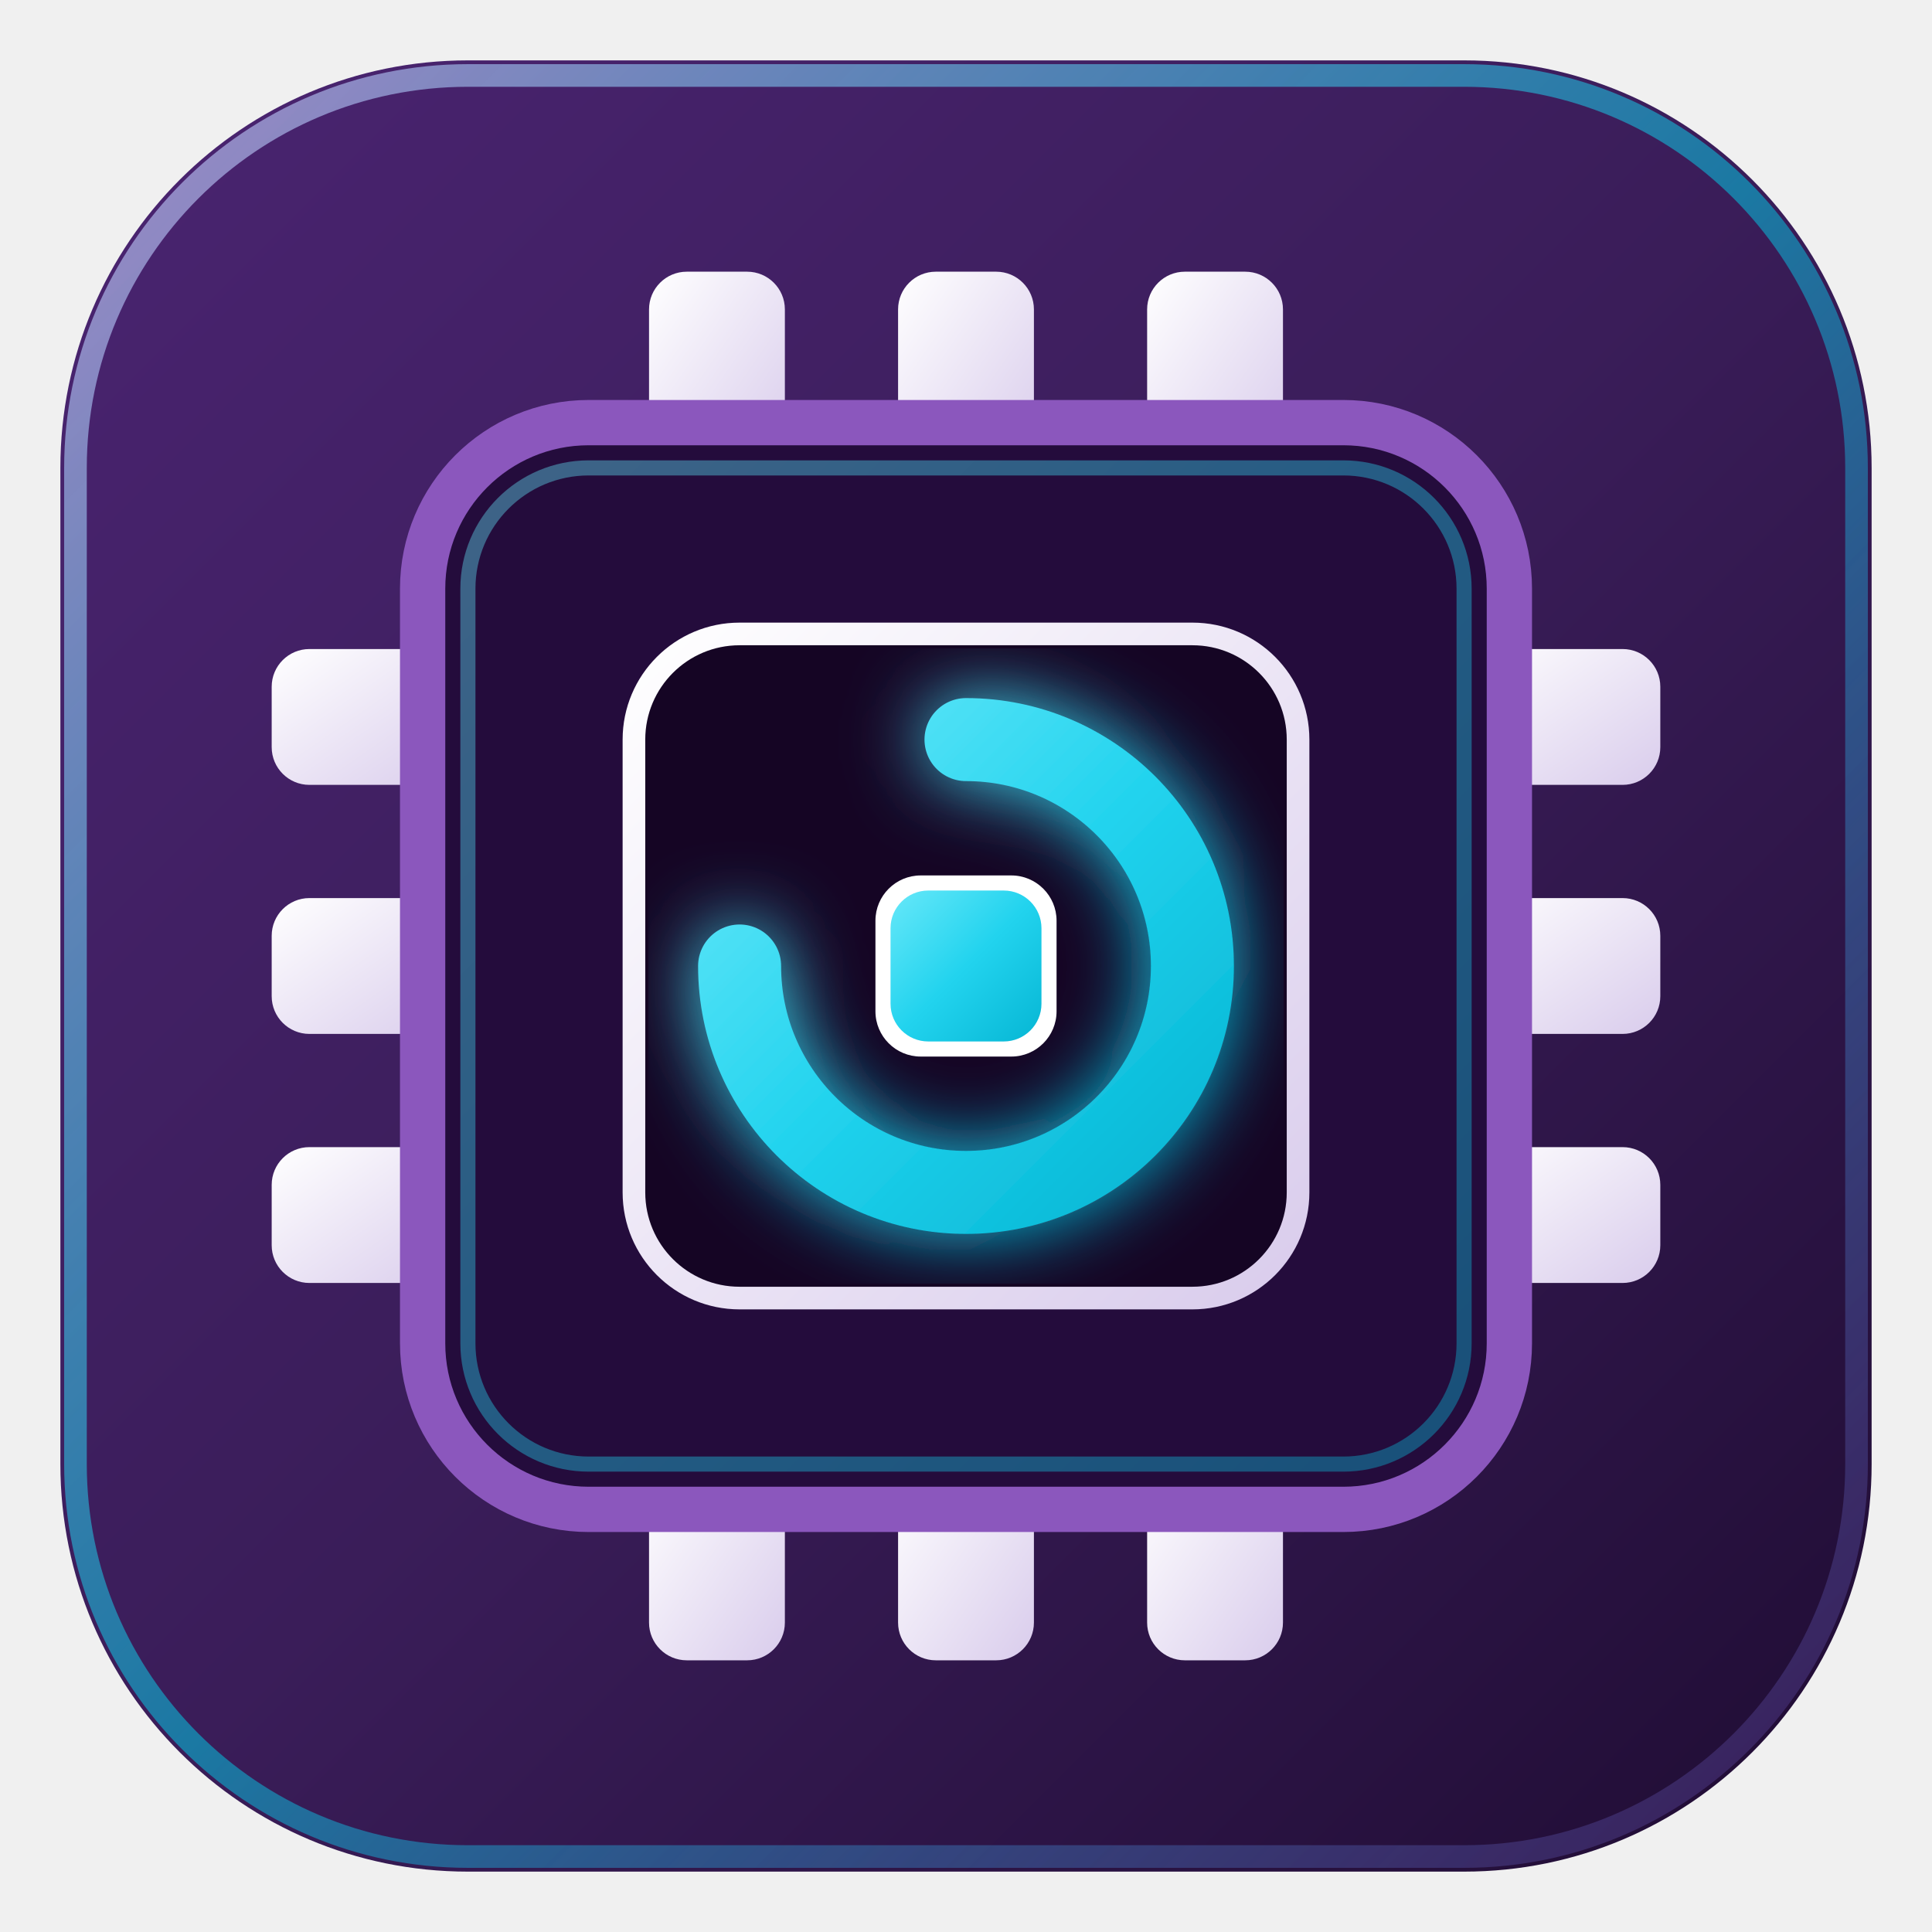
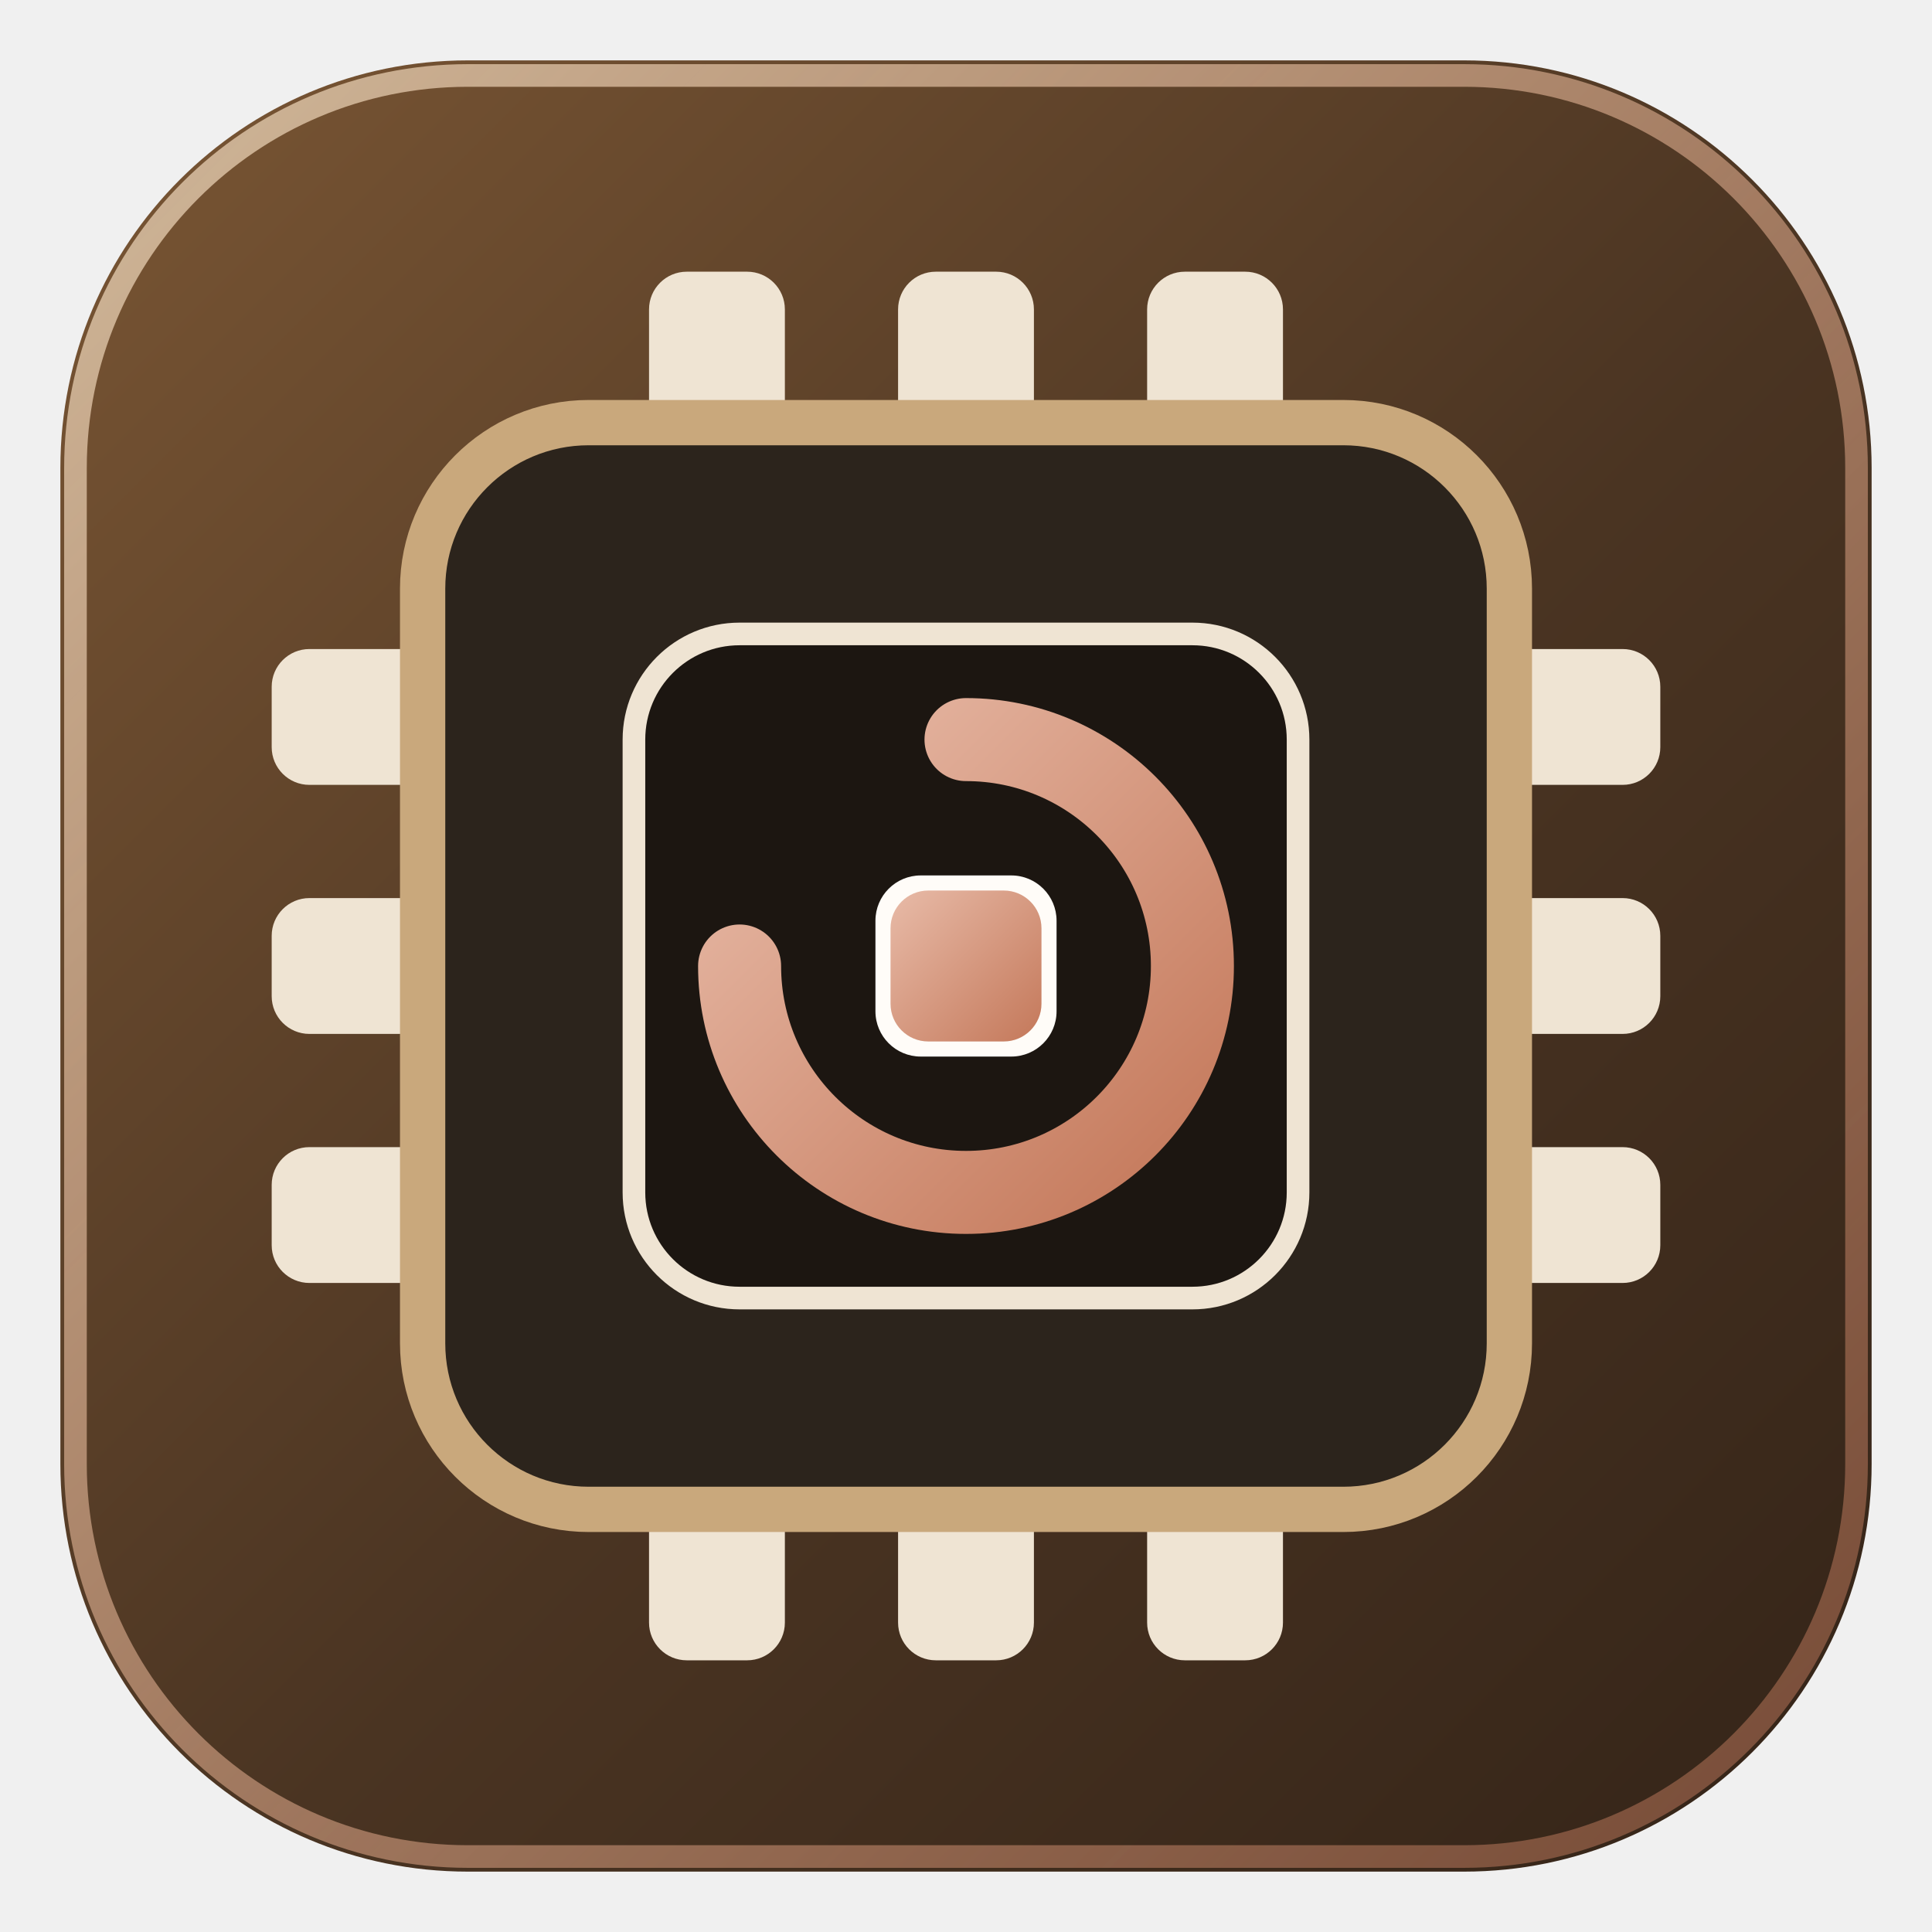
<svg xmlns="http://www.w3.org/2000/svg" viewBox="0 0 512 512" width="512" height="512">
  <defs>
    <linearGradient id="bgGrad" x1="0%" y1="0%" x2="100%" y2="100%">
-       <stop offset="0%" stop-color="#4a2471" />
-       <stop offset="50%" stop-color="#3a1d59" />
-       <stop offset="100%" stop-color="#1f0c33" />
+       <stop offset="0%" stop-color="#7a5634" />
+       <stop offset="55%" stop-color="#4a3422" />
+       <stop offset="100%" stop-color="#342418" />
    </linearGradient>
-     <linearGradient id="borderGrad" x1="0%" y1="0%" x2="100%" y2="100%">
-       <stop offset="0%" stop-color="#bfa5de" stop-opacity="0.8" />
-       <stop offset="50%" stop-color="#06b6d4" stop-opacity="0.6" />
-       <stop offset="100%" stop-color="#7440a8" stop-opacity="0.3" />
+     <linearGradient id="rimGrad" x1="0%" y1="0%" x2="100%" y2="100%">
+       <stop offset="0%" stop-color="#e0cbae" stop-opacity="0.85" />
+       <stop offset="100%" stop-color="#c4785a" stop-opacity="0.45" />
    </linearGradient>
-     <linearGradient id="cyanGrad" x1="0%" y1="0%" x2="100%" y2="100%">
-       <stop offset="0%" stop-color="#67e8f9" />
-       <stop offset="50%" stop-color="#22d3ee" />
-       <stop offset="100%" stop-color="#06b6d4" />
+     <linearGradient id="clayGrad" x1="0%" y1="0%" x2="100%" y2="100%">
+       <stop offset="0%" stop-color="#e8bba8" />
+       <stop offset="100%" stop-color="#c4785a" />
    </linearGradient>
-     <linearGradient id="pinGrad" x1="0%" y1="0%" x2="100%" y2="100%">
-       <stop offset="0%" stop-color="#ffffff" />
-       <stop offset="100%" stop-color="#d9ccec" />
-     </linearGradient>
-     <filter id="softGlow" x="-20%" y="-20%" width="140%" height="140%">
-       <feGaussianBlur stdDeviation="10" result="blur" />
-       <feComposite in="SourceGraphic" in2="blur" operator="over" />
-     </filter>
  </defs>
  <rect x="16" y="16" width="480" height="480" rx="108" fill="url(#bgGrad)" />
-   <rect x="20" y="20" width="472" height="472" rx="104" fill="none" stroke="url(#borderGrad)" stroke-width="6" />
-   <g fill="url(#pinGrad)">
+   <rect x="20" y="20" width="472" height="472" rx="104" fill="none" stroke="url(#rimGrad)" stroke-width="6" />
+   <g fill="#efe4d3">
    <rect x="172" y="72" width="36" height="52" rx="10" />
    <rect x="238" y="72" width="36" height="52" rx="10" />
    <rect x="304" y="72" width="36" height="52" rx="10" />
    <rect x="172" y="388" width="36" height="52" rx="10" />
    <rect x="238" y="388" width="36" height="52" rx="10" />
    <rect x="304" y="388" width="36" height="52" rx="10" />
    <rect x="72" y="172" width="52" height="36" rx="10" />
    <rect x="72" y="238" width="52" height="36" rx="10" />
    <rect x="72" y="304" width="52" height="36" rx="10" />
    <rect x="388" y="172" width="52" height="36" rx="10" />
    <rect x="388" y="238" width="52" height="36" rx="10" />
    <rect x="388" y="304" width="52" height="36" rx="10" />
  </g>
-   <rect x="112" y="112" width="288" height="288" rx="44" fill="#240c3c" stroke="#8b57bd" stroke-width="12" />
-   <rect x="124" y="124" width="264" height="264" rx="32" fill="none" stroke="url(#cyanGrad)" stroke-width="4" opacity="0.4" />
-   <rect x="168" y="168" width="176" height="176" rx="28" fill="#150524" stroke="url(#pinGrad)" stroke-width="6" />
-   <path d="M 256 196 A 60 60 0 1 1 196 256" fill="none" stroke="url(#cyanGrad)" stroke-width="22" stroke-linecap="round" filter="url(#softGlow)" />
-   <rect x="232" y="232" width="48" height="48" rx="12" fill="#ffffff" />
-   <rect x="236" y="236" width="40" height="40" rx="10" fill="url(#cyanGrad)" />
+   <rect x="112" y="112" width="288" height="288" rx="44" fill="#2c241c" stroke="#c9a87c" stroke-width="12" />
+   <rect x="168" y="168" width="176" height="176" rx="28" fill="#1c1611" stroke="#efe4d3" stroke-width="6" />
+   <path d="M 256 196 A 60 60 0 1 1 196 256" fill="none" stroke="url(#clayGrad)" stroke-width="22" stroke-linecap="round" />
+   <rect x="232" y="232" width="48" height="48" rx="12" fill="#fffcf8" />
+   <rect x="236" y="236" width="40" height="40" rx="10" fill="url(#clayGrad)" />
</svg>
